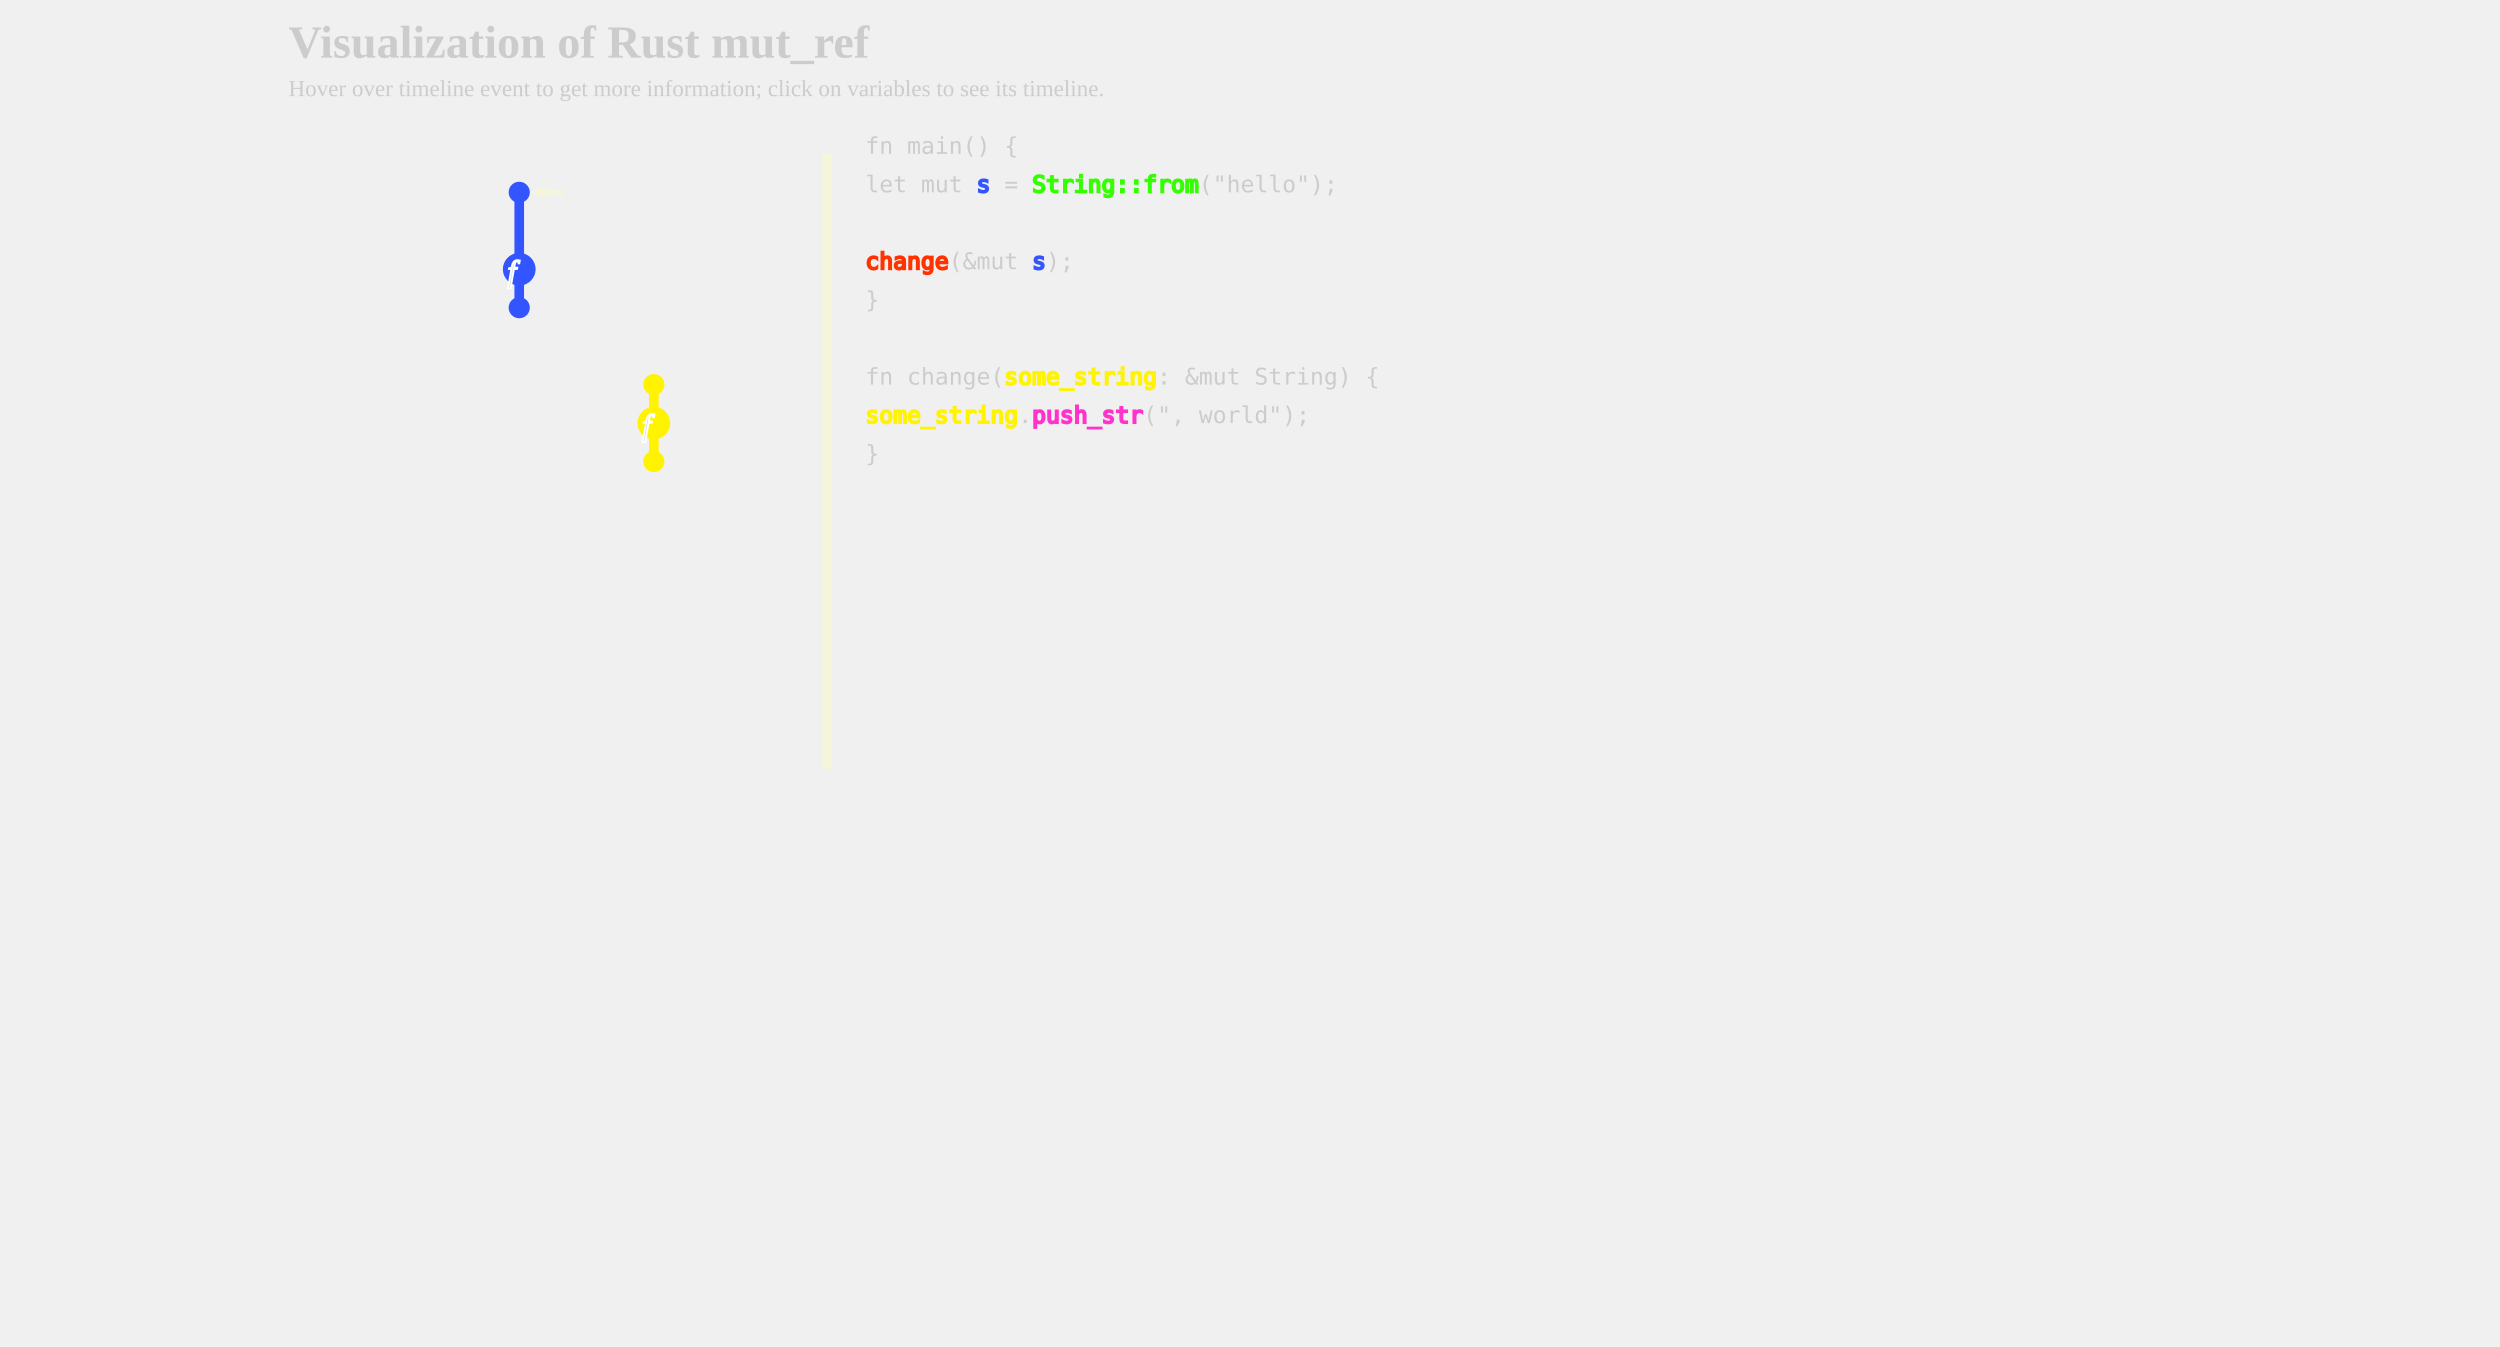
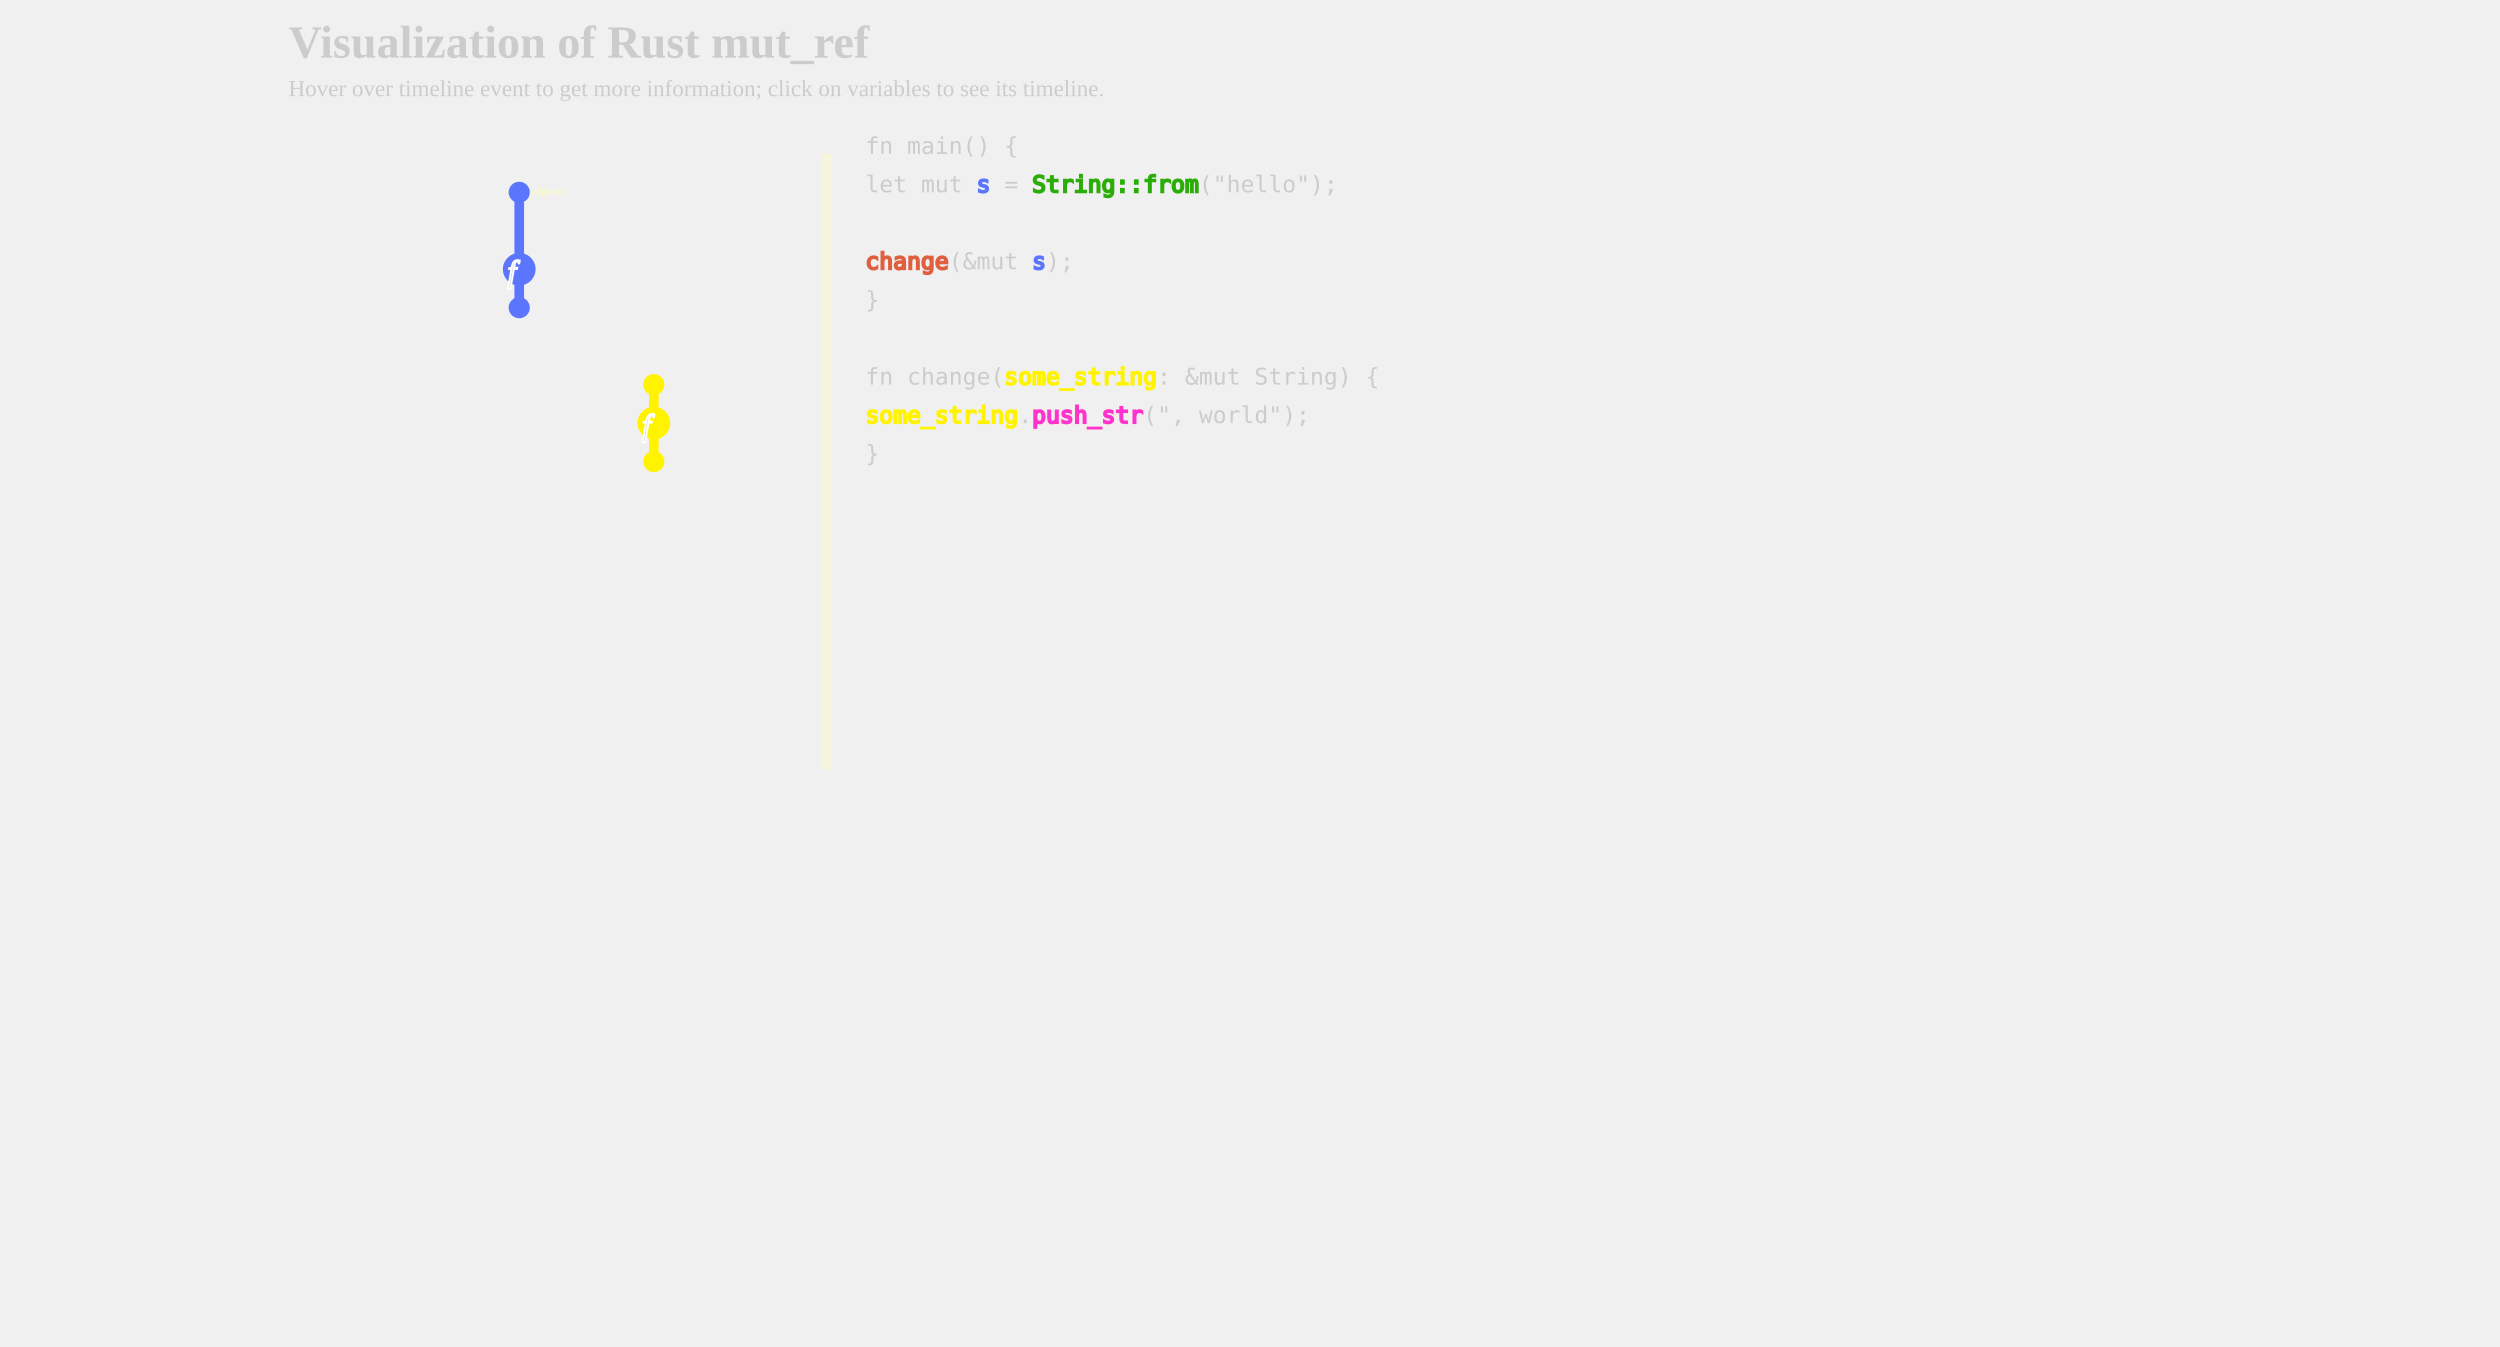
<svg xmlns="http://www.w3.org/2000/svg" xmlns:xlink="http://www.w3.org/1999/xlink" width="1300px" height="700px" viewBox="-300 0 1000 700">
  <defs>
    <style type="text/css">
        
        /* general setup */
svg {
    background-color: #232323;
}

text {
    fill: #cccccc;
    vertical-align: baseline;
    text-anchor: start;
}

#heading {
    font-size: 24px;
    font-weight: bold;
}

#caption {
    font-size: 12px;
}

/* code related styling */
text.code {
    white-space: pre;
    font-family: "monospace";
}

/* event related styling */
#eventDot:hover {
    transform: scale(1.5);
}

#eventDot {
    transition: all 0.3s;
}

/* function related styling */
#functionDot:hover {
    transform: scale(1.5);
}

#functionDot {
    transition: all 0.3s;
}
/* timeline/event interaction styling */
.solid {
    stroke-width: 5px;
}

.hollow_internal {
    stroke-width: 3px;
    fill: #232323;
}

.dotted {
    stroke-width: 5px;
    stroke-dasharray: "2 1";
}

.extend {
    stroke-width: 1px;
    stroke-dasharray: "2 1";
}

.colorless {
    color: gray;
    fill: gray;
}

/* hash based styling */
[data-hash*="1"] {
-     fill: #3355ff;
-     stroke: #3355ff;
+     fill: #5b76fc;
+     stroke: #5b76fc;
}

[data-hash*="2"] {
-     fill: #33ff00;
-     stroke: #33ff00;
+     fill: #2aad09;
+     stroke: #2aad09;
}

[data-hash*="3"] {
-     fill: #ff3300;
-     stroke: #ff3300;
+     fill: #df5f3f;
+     stroke: #df5f3f;
}

[data-hash*="4"] {
    fill: #fff300;
    stroke: #fff300;
}

[data-hash*="5"] {
    fill: #ff33cc;
    stroke: #ff33cc;
}

[data-hash*="6"] {
    fill: #00ffff;
    stroke: #00ffff;
}

[data-hash*="7"] {
    fill: #ff9900;
    stroke: #ff9900;
}

+ [data-hash*="8"] {
+     fill: #00d6fc;
+     stroke: #00d6fc;
+ }
+ 
+ [data-hash*="9"] {
+     fill: #9aeb58;
+     stroke: #9aeb58;
+ }
+ 
        
        </style>
    <circle id="eventDot" cx="0" cy="0" r="5" />
    <g id="functionDot">
      <circle id="eventDot" cx="0" cy="0" r="8" />
      <text dx="-6" dy="2" font-size="16" font-style="italic" dominant-baseline="middle" text-anchor="middle" color="white" stroke="white" fill="white">f</text>
    </g>
    <marker id="arrowHead" viewBox="0 0 10 10" refX="1" refY="5" markerUnits="strokeWidth" markerWidth="3px" markerHeight="3px" orient="auto" fill="beige">
      <path d="M 0 0 L 10 5 L 0 10 z" fill="inherit" />
    </marker>
  </defs>
  <g>
    <text id="heading" x="-300" y="30">Visualization of Rust mut_ref</text>
    <text id="caption" x="-300" y="50">Hover over timeline event to get more information; click on variables to see its timeline.</text>
  </g>
  <g id="labels">
+     <text x="-180" y="80" />
+     <text dominant-baseline="middle" text-anchor="middle" class="code" x="-180" y="80" data-hash="1" />
    <text x="-110" y="80" />
    <text dominant-baseline="middle" text-anchor="middle" class="code" x="-110" y="80" data-hash="4" />
-     <text x="-180" y="80" />
-     <text dominant-baseline="middle" text-anchor="middle" class="code" x="-180" y="80" data-hash="1" />
  </g>
  <g id="timelines">
    <line data-hash="1" class="solid" x1="-180" x2="-180" y1="100" y2="140" />
    <line data-hash="1" class="solid" x1="-180" x2="-180" y1="140" y2="140" />
    <line stroke="#232323" stroke-width="3px" x1="-180" x2="-180" y1="145" y2="135" />
    <line data-hash="1" class="solid" x1="-180" x2="-180" y1="140" y2="160" />
    <line data-hash="4" class="solid" x1="-110" x2="-110" y1="200" y2="220" />
    <line data-hash="4" class="solid" x1="-110" x2="-110" y1="220" y2="220" />
    <line stroke="#232323" stroke-width="3px" x1="-110" x2="-110" y1="225" y2="215" />
    <line data-hash="4" class="solid" x1="-110" x2="-110" y1="220" y2="240" />
  </g>
  <g id="events">
    <use xlink:href="#eventDot" data-hash="1" x="-180" y="100" />
    <use xlink:href="#eventDot" data-hash="1" x="-180" y="140" />
    <use xlink:href="#eventDot" data-hash="1" x="-180" y="140" />
    <use xlink:href="#eventDot" data-hash="1" x="-180" y="160" />
    <use xlink:href="#eventDot" data-hash="4" x="-110" y="200" />
    <use xlink:href="#eventDot" data-hash="4" x="-110" y="220" />
    <use xlink:href="#eventDot" data-hash="4" x="-110" y="220" />
    <use xlink:href="#eventDot" data-hash="4" x="-110" y="240" />
  </g>
  <g id="arrows">
    <text x="-154" y="105" font-size="20" font-style="italic" class="heavy" />
    <polyline stroke-width="2.5" stroke="beige" points="-157,100 -167,100 " marker-end="url(#arrowHead)" />
    <use xlink:href="#functionDot" data-hash="1" x="-180" y="140" />
    <use xlink:href="#functionDot" data-hash="4" x="-110" y="220" />
  </g>
  <g id="dividers">
    <line class="solid" stroke="beige" x1="-20" x2="-20" y1="80" y2="400" />
  </g>
  <g id="code">
    <text class="code" x="0" y="80"> fn main() { </text>
    <text class="code" x="0" y="100">     let mut <tspan data-hash="1">s</tspan> = <tspan data-hash="2">String::from</tspan>("hello"); </text>
    <text class="code" x="0" y="120">  </text>
    <text class="code" x="0" y="140">
      <tspan data-hash="3">change</tspan>(&amp;mut <tspan data-hash="1">s</tspan>); </text>
    <text class="code" x="0" y="160"> } </text>
    <text class="code" x="0" y="180">  </text>
    <text class="code" x="0" y="200"> fn change(<tspan data-hash="4">some_string</tspan>: &amp;mut String) { </text>
    <text class="code" x="0" y="220">
      <tspan data-hash="4">some_string</tspan>.<tspan data-hash="5">push_str</tspan>(", world"); </text>
    <text class="code" x="0" y="240"> } </text>
  </g>
</svg>
